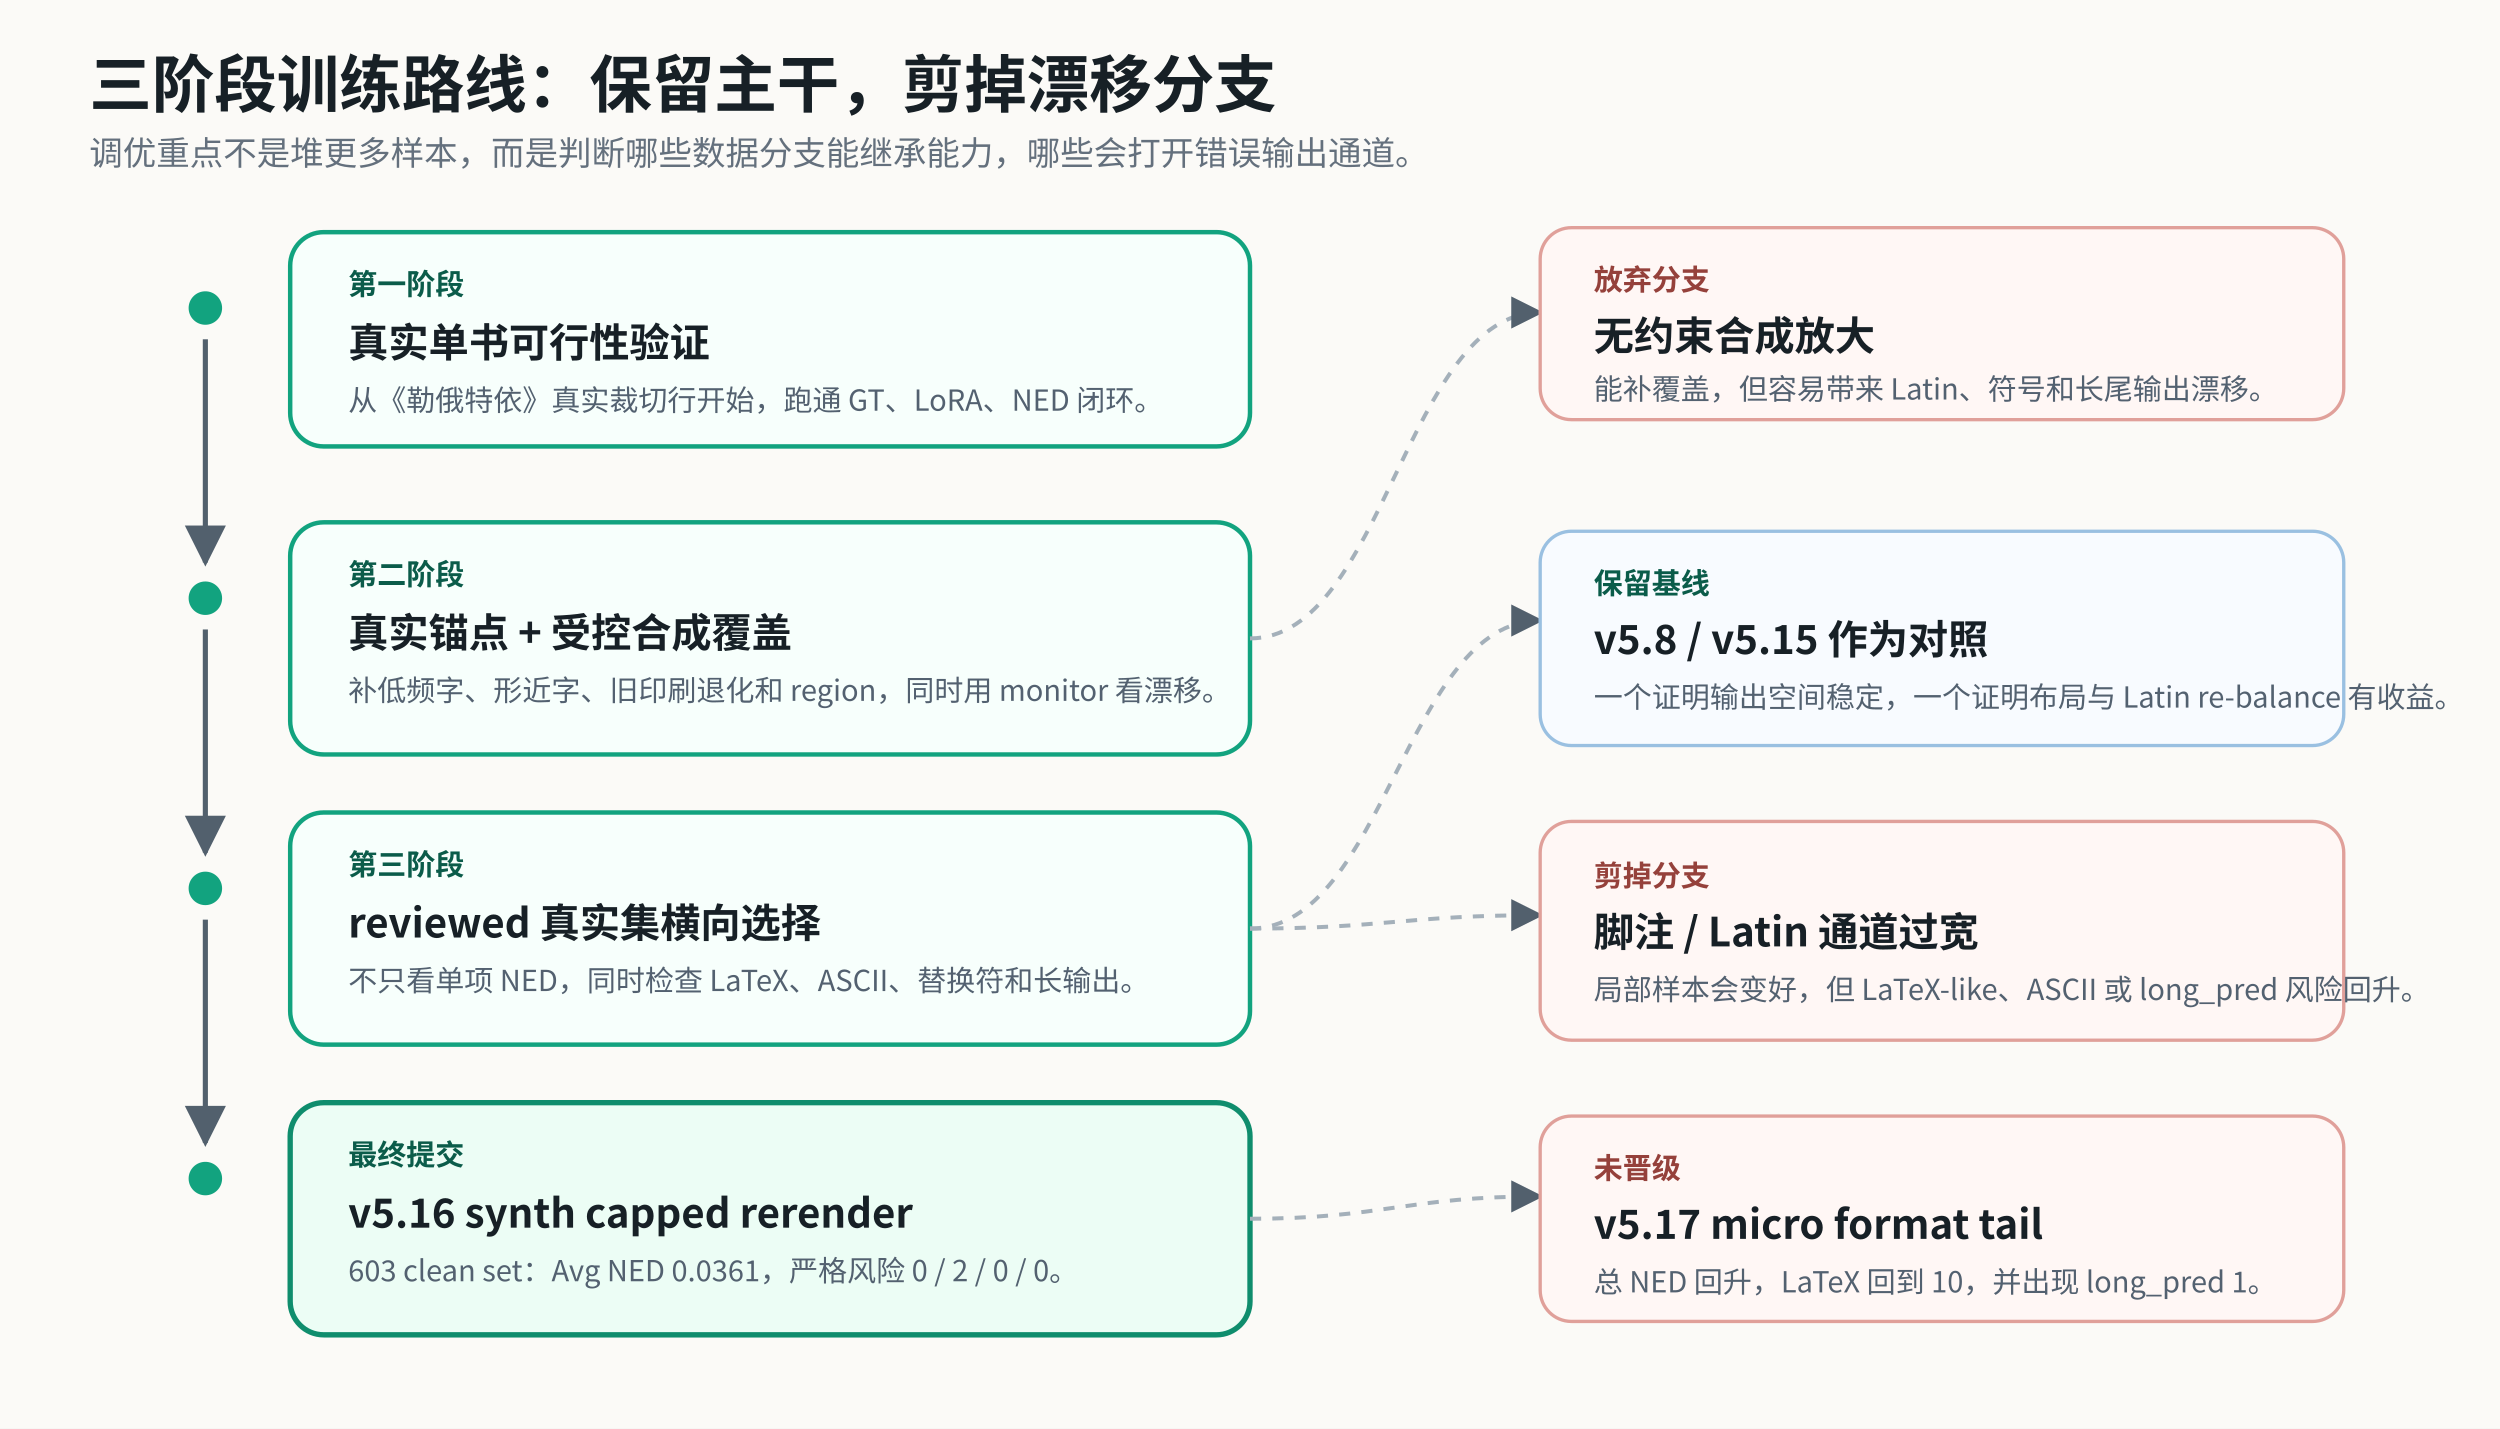
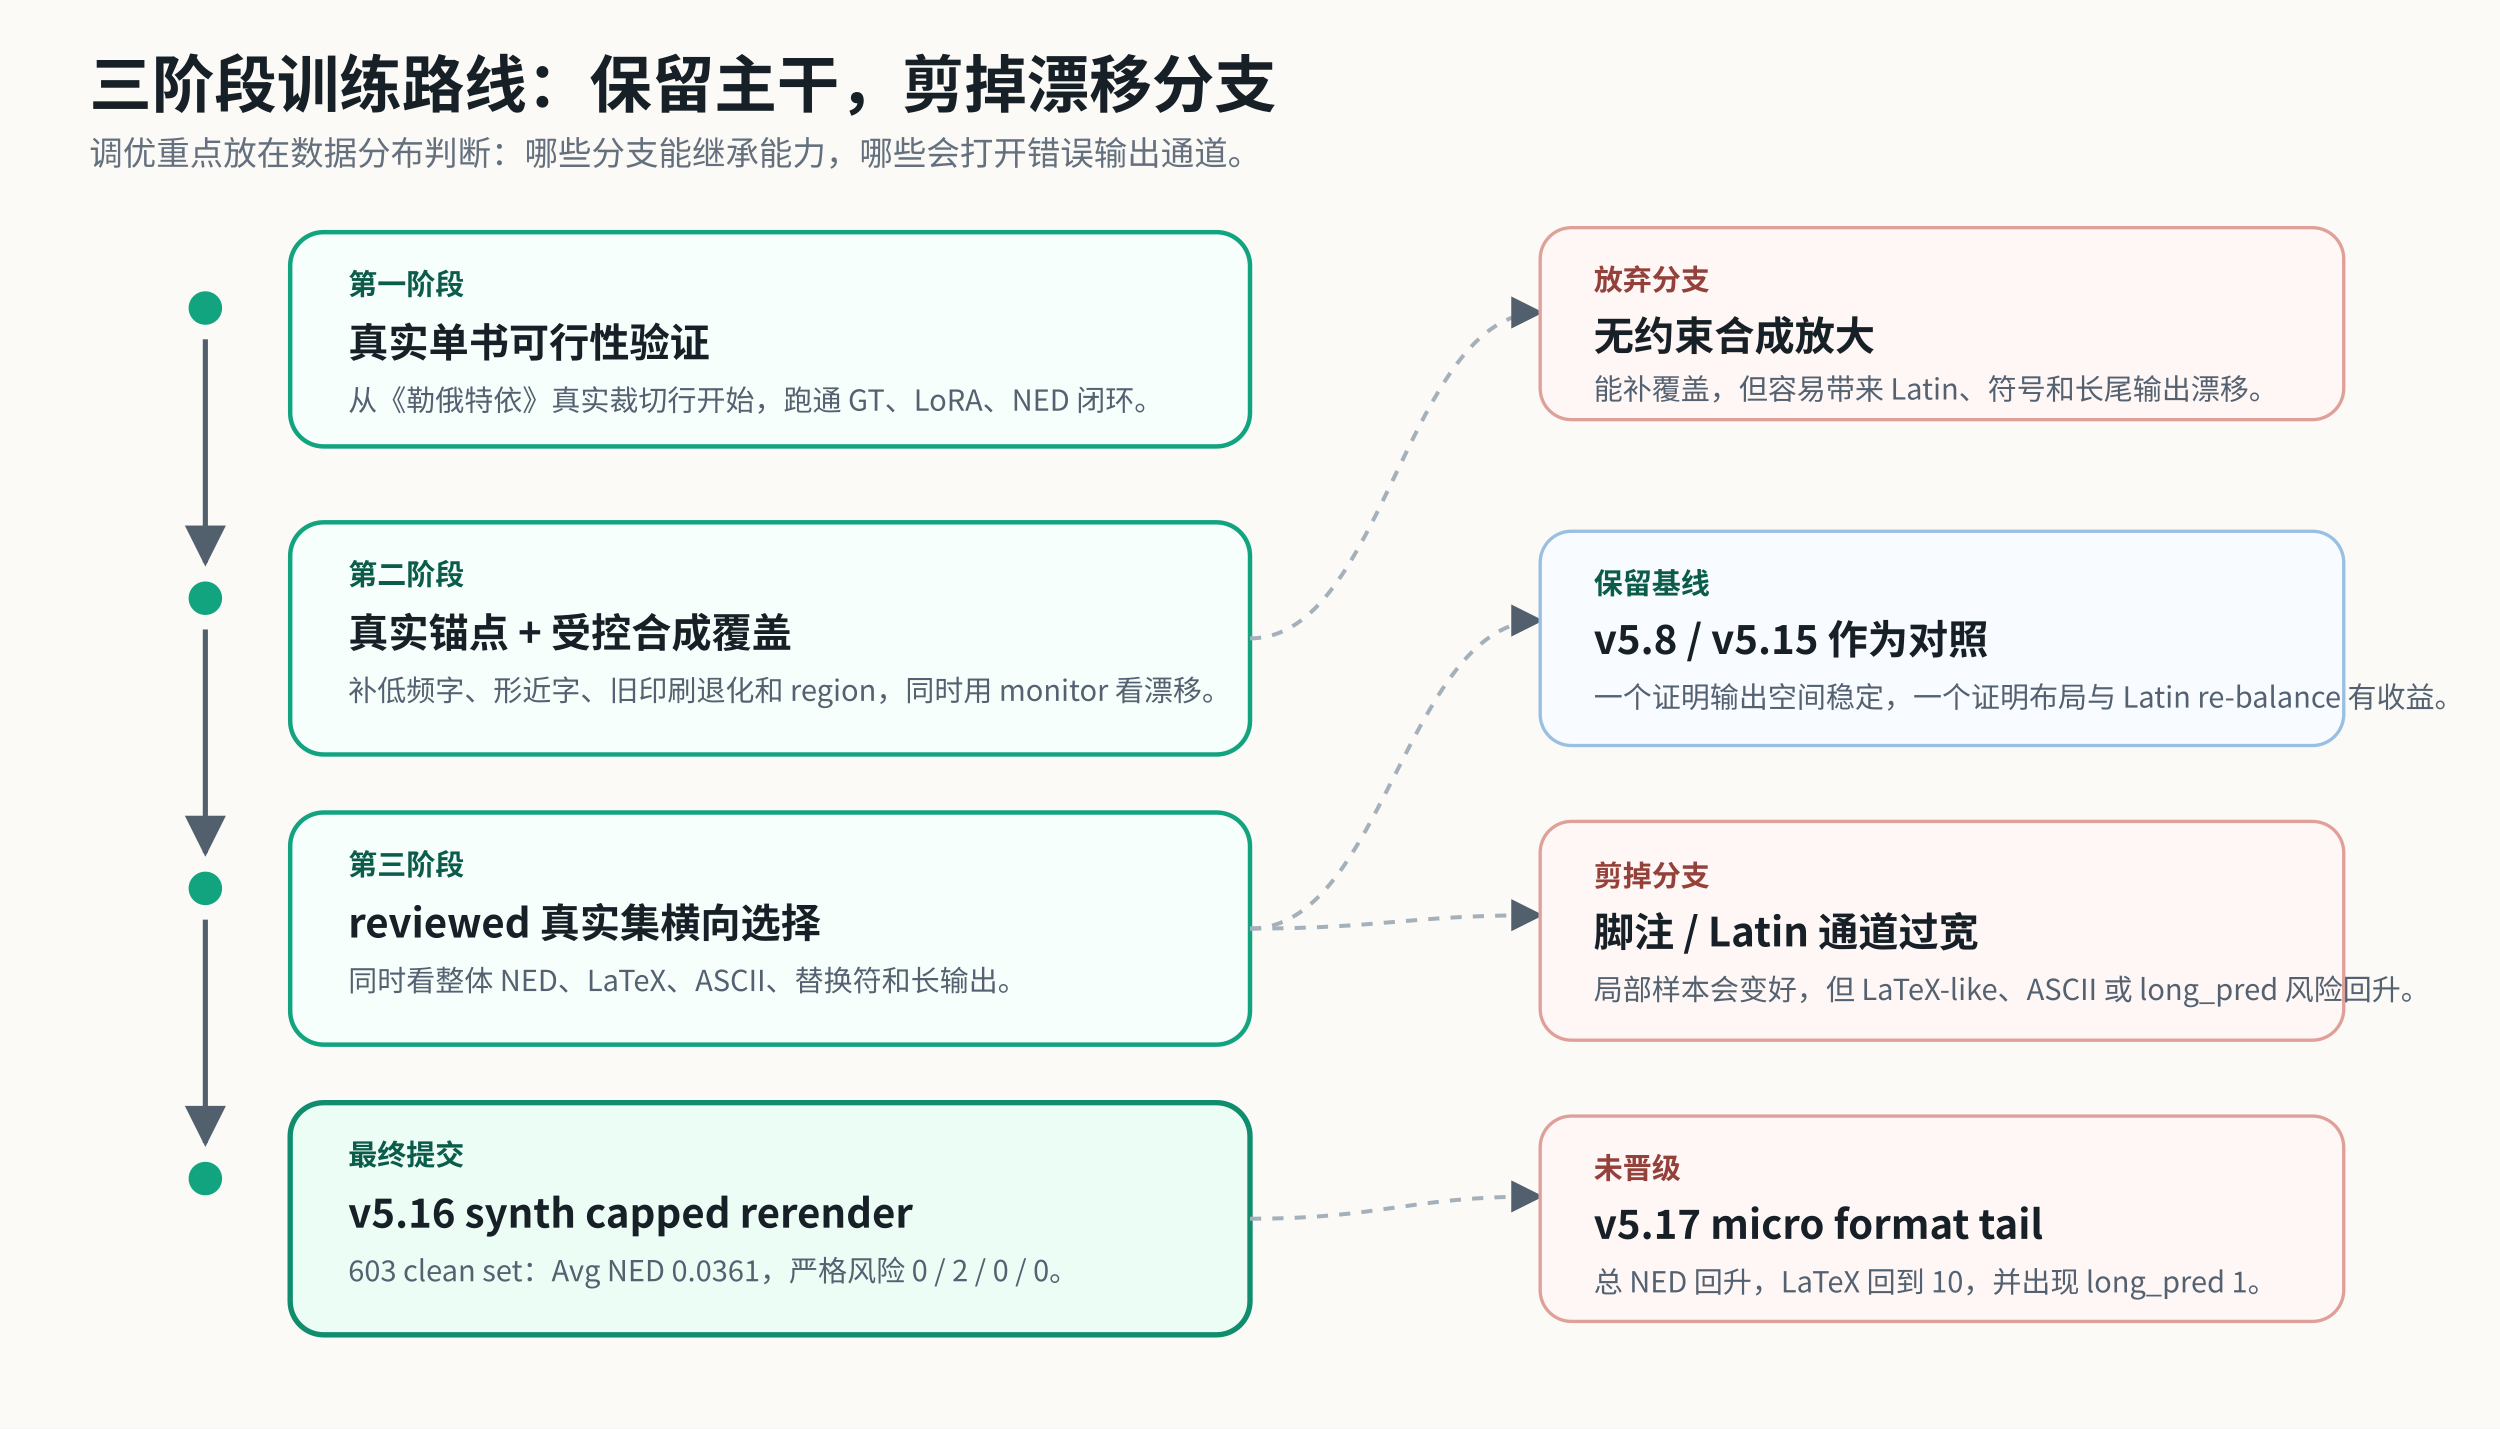
<svg xmlns="http://www.w3.org/2000/svg" width="1120" height="640" viewBox="0 0 1120 640" role="img" aria-labelledby="title desc">
  <defs>
    <marker id="arrow" viewBox="0 0 10 10" refX="9" refY="5" markerWidth="8" markerHeight="8" orient="auto-start-reverse">
      <path d="M 0 0 L 10 5 L 0 10 z" fill="#52606d" />
    </marker>
    <style>
      text{font-family:-apple-system,BlinkMacSystemFont,"Segoe UI","Noto Sans CJK SC","PingFang SC","Microsoft YaHei",Arial,sans-serif}
      .bg{fill:#fbfaf7}.title{font-size:28px;font-weight:780;fill:#172026}.sub{font-size:15px;fill:#64707d}
      .main{fill:#f7fffc;stroke:#12a37f;stroke-width:2;rx:15}.final{fill:#ecfdf5;stroke:#0f8d6d;stroke-width:2.4;rx:15}
      .side{fill:#fff;stroke:#d9e1de;stroke-width:1.4;rx:14}.drop{fill:#fff7f5;stroke:#e0a09a;stroke-width:1.5;rx:14}.keep{fill:#f8fbff;stroke:#9ac0e1;stroke-width:1.5;rx:14}
      .stage{font-size:13px;font-weight:800;fill:#0b5c4a}.head{font-size:18px;font-weight:780;fill:#172026}.body{font-size:13px;fill:#536170}.warn{font-size:13px;font-weight:780;fill:#95413b}
      .line{stroke:#52606d;stroke-width:2.3;fill:none;marker-end:url(#arrow)}.branch{stroke:#a4b0ba;stroke-width:1.8;fill:none;stroke-dasharray:5 5;marker-end:url(#arrow)}
      .dot{fill:#12a37f;stroke:#fbfaf7;stroke-width:5}
    </style>
  </defs>
  <rect class="bg" width="1120" height="640" />
  <text class="title" x="40" y="48">三阶段训练路线：保留主干，剪掉漂移分支</text>
-   <text class="sub" x="40" y="74">调优重点不是堆更多样本，而是判断哪些数据分支能继承能力，哪些会打开错误输出通道。</text>
+   <text class="sub" x="40" y="74">调优重点放在数据分布判断：哪些分支能继承能力，哪些会打开错误输出通道。</text>
  <circle class="dot" cx="92" cy="138" r="10" />
  <rect class="main" x="130" y="104" width="430" height="96" />
  <text class="stage" x="156" y="132">第一阶段</text>
  <text class="head" x="156" y="160">真实单书可行性验证</text>
  <text class="body" x="156" y="184">从《勒俄特依》真实裁切行开始，跑通 GT、LoRA、NED 闭环。</text>
  <path class="line" d="M 92 152 V 252" />
  <circle class="dot" cx="92" cy="268" r="10" />
  <rect class="main" x="130" y="234" width="430" height="104" />
  <text class="stage" x="156" y="262">第二阶段</text>
  <text class="head" x="156" y="290">真实锚点 + 受控合成覆盖</text>
  <text class="body" x="156" y="314">补低频字、形近字、旧印刷退化和 region，同时用 monitor 看漂移。</text>
  <path class="line" d="M 92 282 V 382" />
  <circle class="dot" cx="92" cy="398" r="10" />
  <rect class="main" x="130" y="364" width="430" height="104" />
  <text class="stage" x="156" y="392">第三阶段</text>
  <text class="head" x="156" y="420">reviewed 真实集横向选择</text>
-   <text class="body" x="156" y="444">不只看单项 NED，同时检查 LaTeX、ASCII、替换符和长输出。</text>
+   <text class="body" x="156" y="444">同时看整体 NED、LaTeX、ASCII、替换符和长输出。</text>
  <path class="line" d="M 92 412 V 512" />
  <circle class="dot" cx="92" cy="528" r="10" />
  <rect class="final" x="130" y="494" width="430" height="104" />
  <text class="stage" x="156" y="522">最终提交</text>
  <text class="head" x="156" y="550">v5.16 synth capped rerender</text>
  <text class="body" x="156" y="574">603 clean set：Avg NED 0.0361，严格风险 0 / 2 / 0 / 0。</text>
  <path class="branch" d="M 560 286 C 620 286 630 140 690 140" />
  <rect class="drop" x="690" y="102" width="360" height="86" />
  <text class="warn" x="714" y="130">放弃分支</text>
  <text class="head" x="714" y="157">无约束合成放大</text>
  <text class="body" x="714" y="179">能补覆盖，但容易带来 Latin、符号和长尾输出漂移。</text>
  <path class="branch" d="M 560 416 C 620 416 630 278 690 278" />
  <rect class="keep" x="690" y="238" width="360" height="96" />
  <text class="stage" x="714" y="266">保留基线</text>
  <text class="head" x="714" y="293">v5.8 / v5.15 作为对照</text>
  <text class="body" x="714" y="317">一个证明输出空间稳定，一个证明布局与 Latin re-balance 有收益。</text>
  <path class="branch" d="M 560 416 C 620 416 630 410 690 410" />
  <rect class="drop" x="690" y="368" width="360" height="98" />
  <text class="warn" x="714" y="397">剪掉分支</text>
  <text class="head" x="714" y="424">脚注 / Latin 通道过宽</text>
  <text class="body" x="714" y="448">局部样本会变好，但 LaTeX-like、ASCII 或 long_pred 风险回升。</text>
  <path class="branch" d="M 560 546 C 620 546 630 536 690 536" />
  <rect class="drop" x="690" y="500" width="360" height="92" />
  <text class="warn" x="714" y="528">未晋级</text>
  <text class="head" x="714" y="555">v5.17 micro format tail</text>
  <text class="body" x="714" y="579">总 NED 回升，LaTeX 回到 10，并出现 long_pred 1。</text>
</svg>
